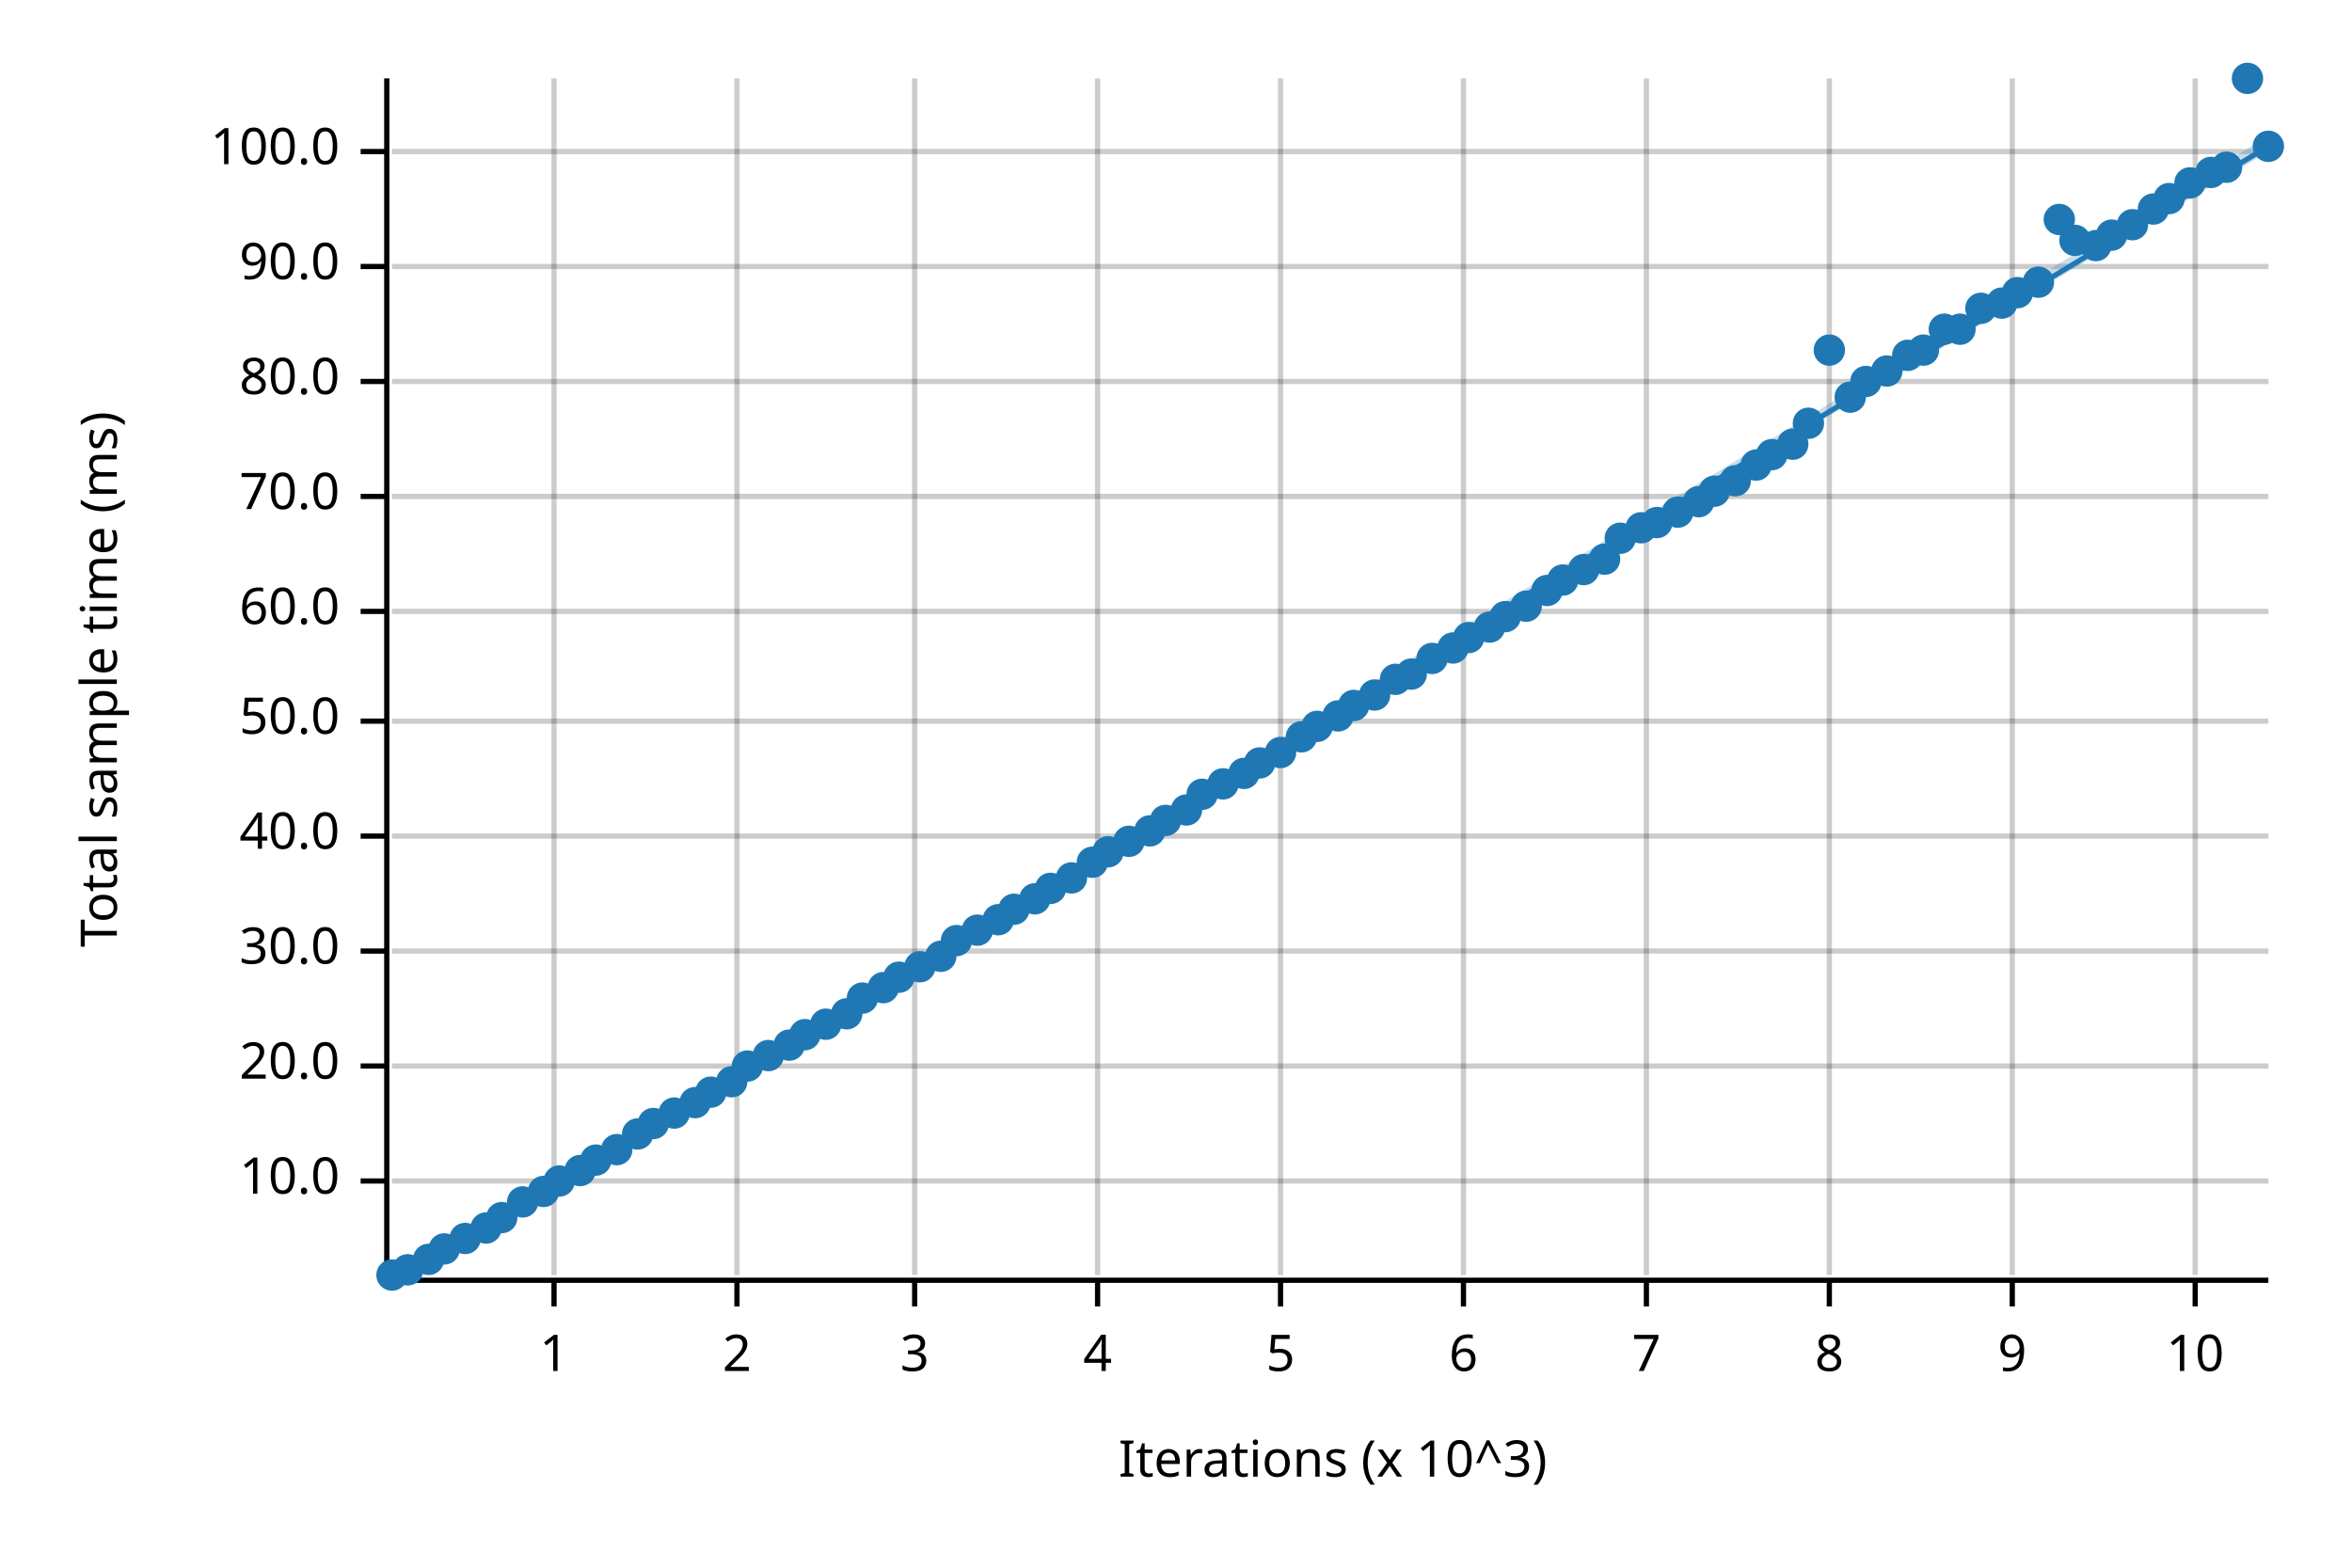
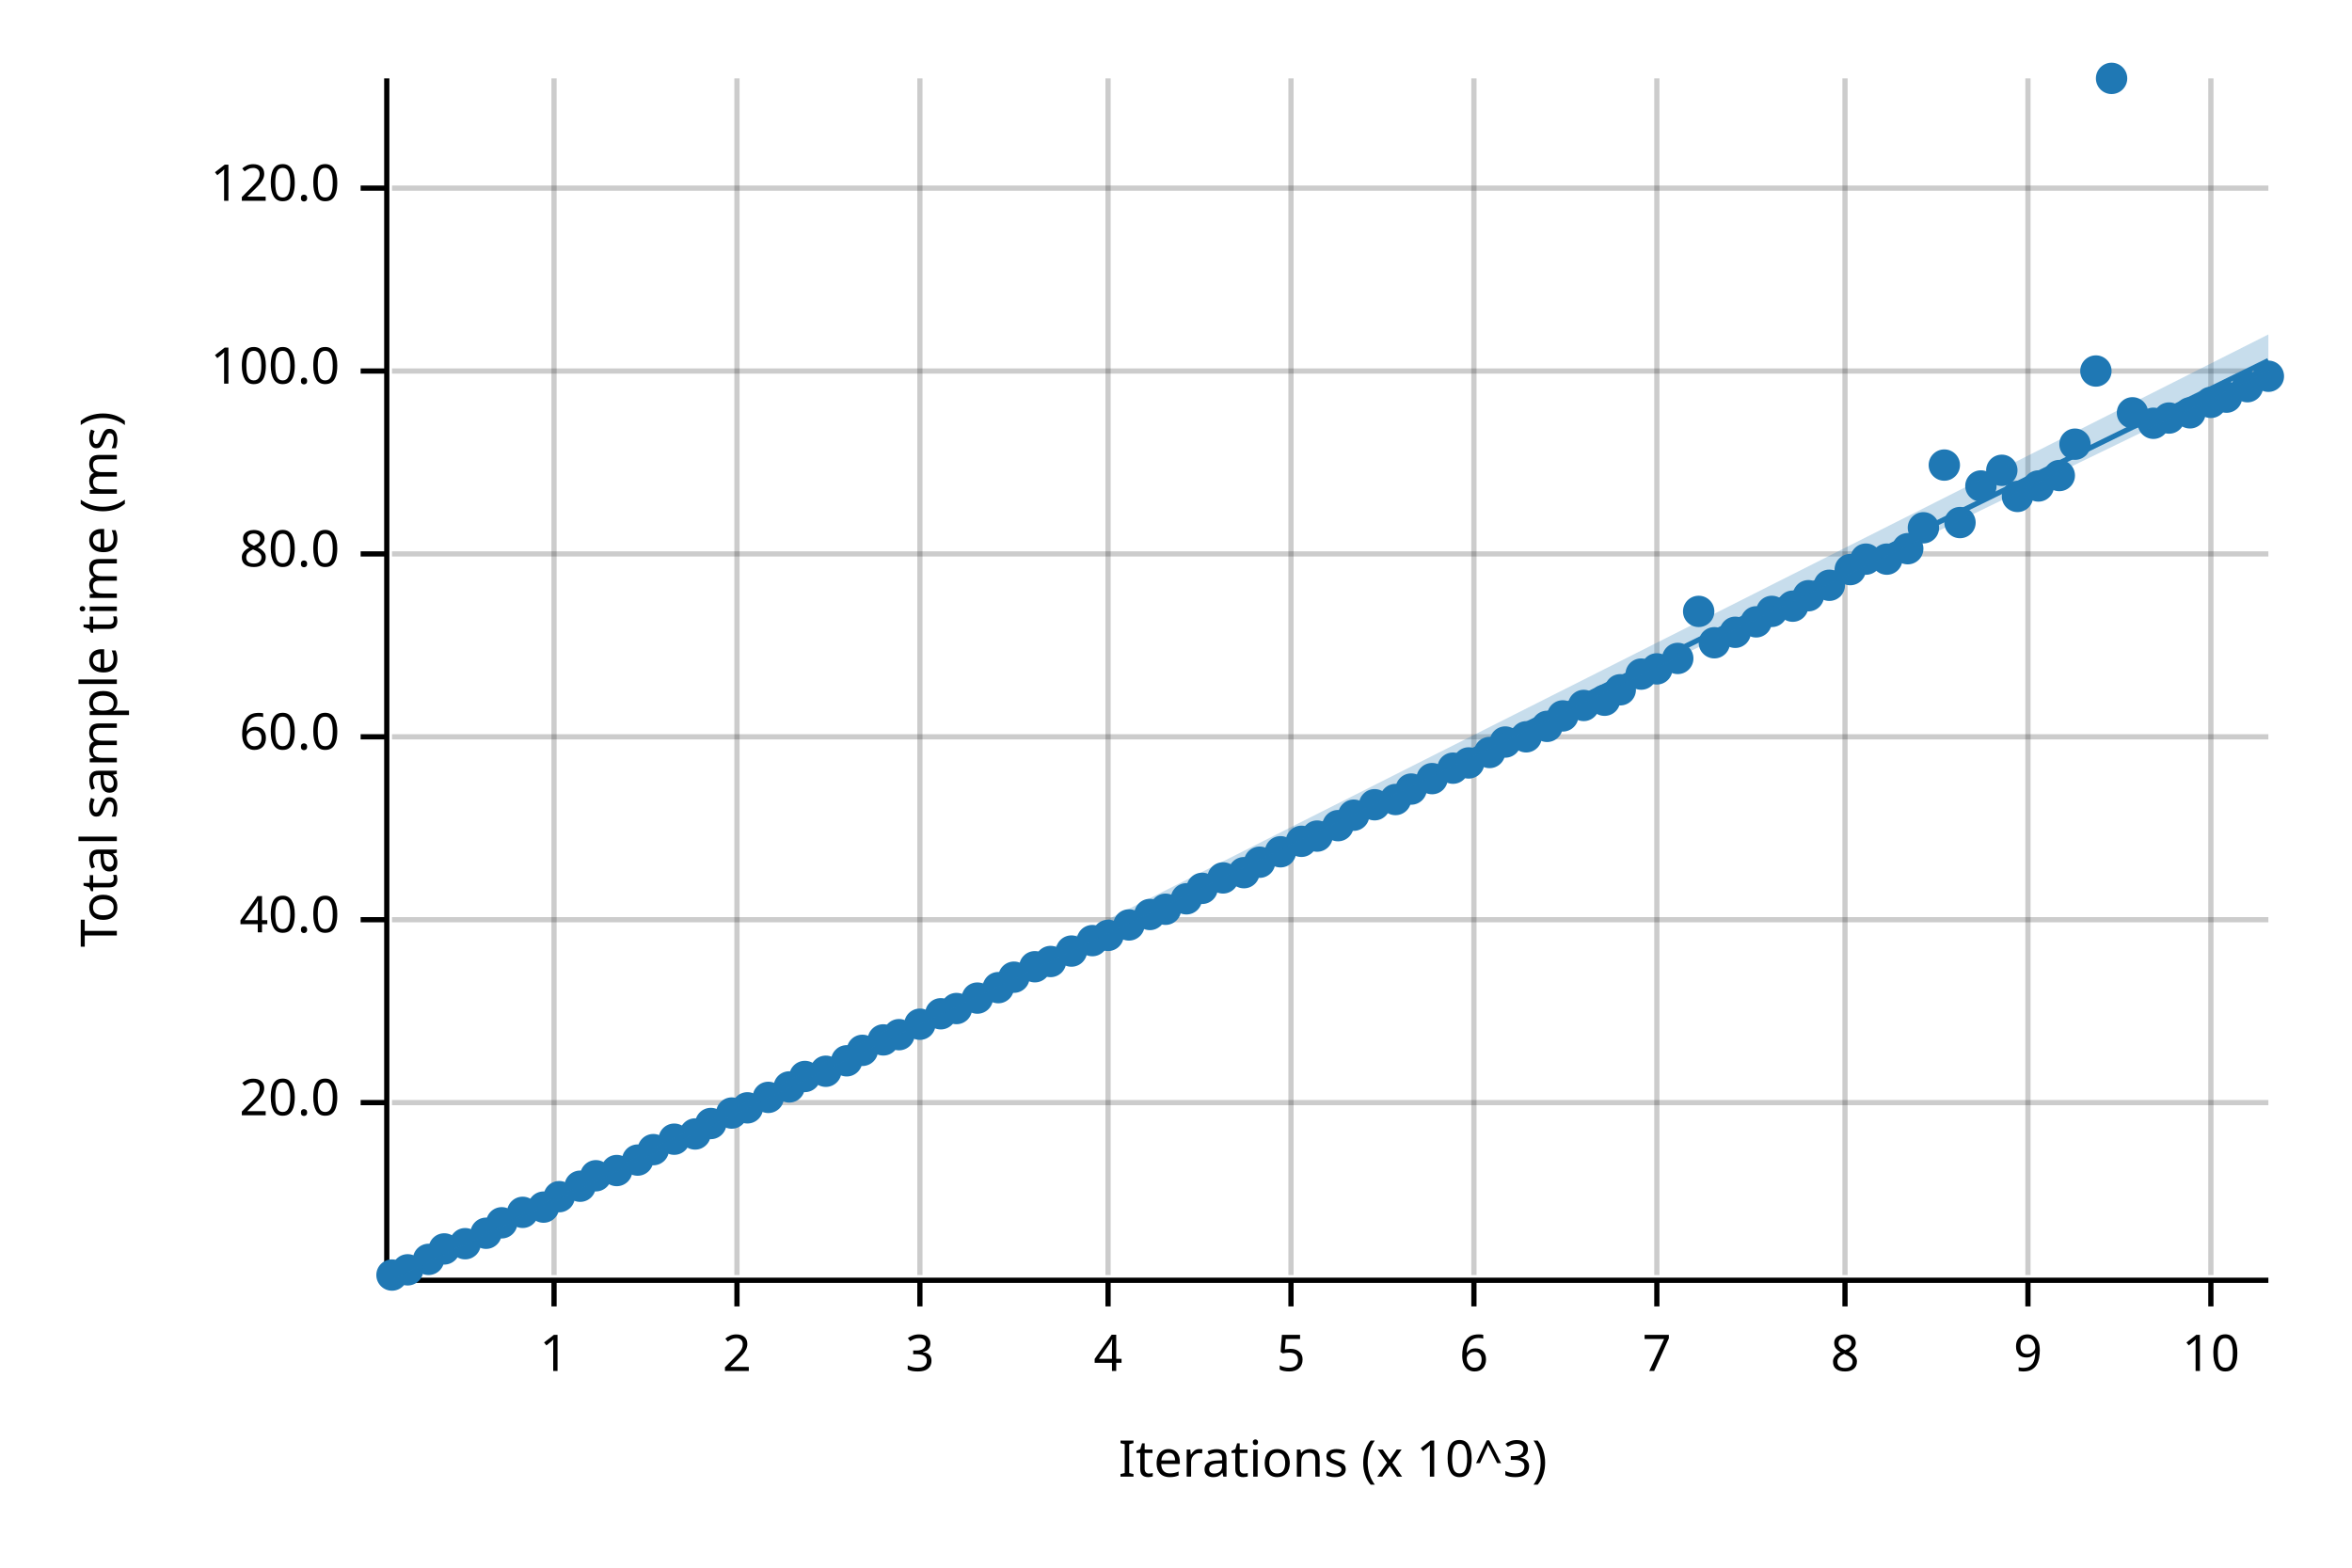
<svg xmlns="http://www.w3.org/2000/svg" width="450" height="300" viewBox="0 0 450 300">
  <text x="15" y="130" dy="0.76em" text-anchor="middle" font-family="sans-serif" font-size="9.677" opacity="1" fill="#000000" transform="rotate(270, 15, 130)">
Total sample time (ms)
</text>
  <text x="255" y="285" dy="-0.5ex" text-anchor="middle" font-family="sans-serif" font-size="9.677" opacity="1" fill="#000000">
Iterations (x 10^3)
</text>
  <line opacity="0.2" stroke="#000000" stroke-width="1" x1="106" y1="244" x2="106" y2="15" />
  <line opacity="0.2" stroke="#000000" stroke-width="1" x1="141" y1="244" x2="141" y2="15" />
-   <line opacity="0.2" stroke="#000000" stroke-width="1" x1="175" y1="244" x2="175" y2="15" />
-   <line opacity="0.2" stroke="#000000" stroke-width="1" x1="210" y1="244" x2="210" y2="15" />
-   <line opacity="0.2" stroke="#000000" stroke-width="1" x1="245" y1="244" x2="245" y2="15" />
-   <line opacity="0.2" stroke="#000000" stroke-width="1" x1="280" y1="244" x2="280" y2="15" />
-   <line opacity="0.2" stroke="#000000" stroke-width="1" x1="315" y1="244" x2="315" y2="15" />
-   <line opacity="0.2" stroke="#000000" stroke-width="1" x1="350" y1="244" x2="350" y2="15" />
-   <line opacity="0.2" stroke="#000000" stroke-width="1" x1="385" y1="244" x2="385" y2="15" />
-   <line opacity="0.2" stroke="#000000" stroke-width="1" x1="420" y1="244" x2="420" y2="15" />
-   <line opacity="0.2" stroke="#000000" stroke-width="1" x1="75" y1="226" x2="434" y2="226" />
-   <line opacity="0.2" stroke="#000000" stroke-width="1" x1="75" y1="204" x2="434" y2="204" />
-   <line opacity="0.2" stroke="#000000" stroke-width="1" x1="75" y1="182" x2="434" y2="182" />
-   <line opacity="0.2" stroke="#000000" stroke-width="1" x1="75" y1="160" x2="434" y2="160" />
-   <line opacity="0.2" stroke="#000000" stroke-width="1" x1="75" y1="138" x2="434" y2="138" />
-   <line opacity="0.2" stroke="#000000" stroke-width="1" x1="75" y1="117" x2="434" y2="117" />
-   <line opacity="0.2" stroke="#000000" stroke-width="1" x1="75" y1="95" x2="434" y2="95" />
-   <line opacity="0.2" stroke="#000000" stroke-width="1" x1="75" y1="73" x2="434" y2="73" />
-   <line opacity="0.2" stroke="#000000" stroke-width="1" x1="75" y1="51" x2="434" y2="51" />
-   <line opacity="0.2" stroke="#000000" stroke-width="1" x1="75" y1="29" x2="434" y2="29" />
+   <line opacity="0.2" stroke="#000000" stroke-width="1" x1="176" y1="244" x2="176" y2="15" />
+   <line opacity="0.2" stroke="#000000" stroke-width="1" x1="212" y1="244" x2="212" y2="15" />
+   <line opacity="0.2" stroke="#000000" stroke-width="1" x1="247" y1="244" x2="247" y2="15" />
+   <line opacity="0.2" stroke="#000000" stroke-width="1" x1="282" y1="244" x2="282" y2="15" />
+   <line opacity="0.2" stroke="#000000" stroke-width="1" x1="317" y1="244" x2="317" y2="15" />
+   <line opacity="0.2" stroke="#000000" stroke-width="1" x1="353" y1="244" x2="353" y2="15" />
+   <line opacity="0.2" stroke="#000000" stroke-width="1" x1="388" y1="244" x2="388" y2="15" />
+   <line opacity="0.2" stroke="#000000" stroke-width="1" x1="423" y1="244" x2="423" y2="15" />
+   <line opacity="0.2" stroke="#000000" stroke-width="1" x1="75" y1="211" x2="434" y2="211" />
+   <line opacity="0.2" stroke="#000000" stroke-width="1" x1="75" y1="176" x2="434" y2="176" />
+   <line opacity="0.2" stroke="#000000" stroke-width="1" x1="75" y1="141" x2="434" y2="141" />
+   <line opacity="0.2" stroke="#000000" stroke-width="1" x1="75" y1="106" x2="434" y2="106" />
+   <line opacity="0.2" stroke="#000000" stroke-width="1" x1="75" y1="71" x2="434" y2="71" />
+   <line opacity="0.2" stroke="#000000" stroke-width="1" x1="75" y1="36" x2="434" y2="36" />
  <polyline fill="none" opacity="1" stroke="#000000" stroke-width="1" points="74,15 74,244 " />
-   <text x="65" y="226" dy="0.5ex" text-anchor="end" font-family="sans-serif" font-size="9.677" opacity="1" fill="#000000">
- 10.0
- </text>
-   <polyline fill="none" opacity="1" stroke="#000000" stroke-width="1" points="69,226 74,226 " />
-   <text x="65" y="204" dy="0.5ex" text-anchor="end" font-family="sans-serif" font-size="9.677" opacity="1" fill="#000000">
+   <text x="65" y="211" dy="0.5ex" text-anchor="end" font-family="sans-serif" font-size="9.677" opacity="1" fill="#000000">
20.0
</text>
-   <polyline fill="none" opacity="1" stroke="#000000" stroke-width="1" points="69,204 74,204 " />
-   <text x="65" y="182" dy="0.5ex" text-anchor="end" font-family="sans-serif" font-size="9.677" opacity="1" fill="#000000">
- 30.0
- </text>
-   <polyline fill="none" opacity="1" stroke="#000000" stroke-width="1" points="69,182 74,182 " />
-   <text x="65" y="160" dy="0.5ex" text-anchor="end" font-family="sans-serif" font-size="9.677" opacity="1" fill="#000000">
+   <polyline fill="none" opacity="1" stroke="#000000" stroke-width="1" points="69,211 74,211 " />
+   <text x="65" y="176" dy="0.5ex" text-anchor="end" font-family="sans-serif" font-size="9.677" opacity="1" fill="#000000">
40.0
</text>
-   <polyline fill="none" opacity="1" stroke="#000000" stroke-width="1" points="69,160 74,160 " />
-   <text x="65" y="138" dy="0.5ex" text-anchor="end" font-family="sans-serif" font-size="9.677" opacity="1" fill="#000000">
- 50.0
- </text>
-   <polyline fill="none" opacity="1" stroke="#000000" stroke-width="1" points="69,138 74,138 " />
-   <text x="65" y="117" dy="0.5ex" text-anchor="end" font-family="sans-serif" font-size="9.677" opacity="1" fill="#000000">
+   <polyline fill="none" opacity="1" stroke="#000000" stroke-width="1" points="69,176 74,176 " />
+   <text x="65" y="141" dy="0.5ex" text-anchor="end" font-family="sans-serif" font-size="9.677" opacity="1" fill="#000000">
60.0
</text>
-   <polyline fill="none" opacity="1" stroke="#000000" stroke-width="1" points="69,117 74,117 " />
-   <text x="65" y="95" dy="0.5ex" text-anchor="end" font-family="sans-serif" font-size="9.677" opacity="1" fill="#000000">
- 70.0
- </text>
-   <polyline fill="none" opacity="1" stroke="#000000" stroke-width="1" points="69,95 74,95 " />
-   <text x="65" y="73" dy="0.5ex" text-anchor="end" font-family="sans-serif" font-size="9.677" opacity="1" fill="#000000">
+   <polyline fill="none" opacity="1" stroke="#000000" stroke-width="1" points="69,141 74,141 " />
+   <text x="65" y="106" dy="0.5ex" text-anchor="end" font-family="sans-serif" font-size="9.677" opacity="1" fill="#000000">
80.0
</text>
-   <polyline fill="none" opacity="1" stroke="#000000" stroke-width="1" points="69,73 74,73 " />
-   <text x="65" y="51" dy="0.5ex" text-anchor="end" font-family="sans-serif" font-size="9.677" opacity="1" fill="#000000">
- 90.0
- </text>
-   <polyline fill="none" opacity="1" stroke="#000000" stroke-width="1" points="69,51 74,51 " />
-   <text x="65" y="29" dy="0.5ex" text-anchor="end" font-family="sans-serif" font-size="9.677" opacity="1" fill="#000000">
+   <polyline fill="none" opacity="1" stroke="#000000" stroke-width="1" points="69,106 74,106 " />
+   <text x="65" y="71" dy="0.5ex" text-anchor="end" font-family="sans-serif" font-size="9.677" opacity="1" fill="#000000">
100.0
</text>
-   <polyline fill="none" opacity="1" stroke="#000000" stroke-width="1" points="69,29 74,29 " />
+   <polyline fill="none" opacity="1" stroke="#000000" stroke-width="1" points="69,71 74,71 " />
+   <text x="65" y="36" dy="0.5ex" text-anchor="end" font-family="sans-serif" font-size="9.677" opacity="1" fill="#000000">
+ 120.0
+ </text>
+   <polyline fill="none" opacity="1" stroke="#000000" stroke-width="1" points="69,36 74,36 " />
  <polyline fill="none" opacity="1" stroke="#000000" stroke-width="1" points="75,245 434,245 " />
  <text x="106" y="255" dy="0.76em" text-anchor="middle" font-family="sans-serif" font-size="9.677" opacity="1" fill="#000000">
1
</text>
  <polyline fill="none" opacity="1" stroke="#000000" stroke-width="1" points="106,245 106,250 " />
  <text x="141" y="255" dy="0.76em" text-anchor="middle" font-family="sans-serif" font-size="9.677" opacity="1" fill="#000000">
2
</text>
  <polyline fill="none" opacity="1" stroke="#000000" stroke-width="1" points="141,245 141,250 " />
-   <text x="175" y="255" dy="0.76em" text-anchor="middle" font-family="sans-serif" font-size="9.677" opacity="1" fill="#000000">
+   <text x="176" y="255" dy="0.76em" text-anchor="middle" font-family="sans-serif" font-size="9.677" opacity="1" fill="#000000">
3
</text>
-   <polyline fill="none" opacity="1" stroke="#000000" stroke-width="1" points="175,245 175,250 " />
-   <text x="210" y="255" dy="0.76em" text-anchor="middle" font-family="sans-serif" font-size="9.677" opacity="1" fill="#000000">
+   <polyline fill="none" opacity="1" stroke="#000000" stroke-width="1" points="176,245 176,250 " />
+   <text x="212" y="255" dy="0.76em" text-anchor="middle" font-family="sans-serif" font-size="9.677" opacity="1" fill="#000000">
4
</text>
-   <polyline fill="none" opacity="1" stroke="#000000" stroke-width="1" points="210,245 210,250 " />
-   <text x="245" y="255" dy="0.76em" text-anchor="middle" font-family="sans-serif" font-size="9.677" opacity="1" fill="#000000">
+   <polyline fill="none" opacity="1" stroke="#000000" stroke-width="1" points="212,245 212,250 " />
+   <text x="247" y="255" dy="0.76em" text-anchor="middle" font-family="sans-serif" font-size="9.677" opacity="1" fill="#000000">
5
</text>
-   <polyline fill="none" opacity="1" stroke="#000000" stroke-width="1" points="245,245 245,250 " />
-   <text x="280" y="255" dy="0.76em" text-anchor="middle" font-family="sans-serif" font-size="9.677" opacity="1" fill="#000000">
+   <polyline fill="none" opacity="1" stroke="#000000" stroke-width="1" points="247,245 247,250 " />
+   <text x="282" y="255" dy="0.76em" text-anchor="middle" font-family="sans-serif" font-size="9.677" opacity="1" fill="#000000">
6
</text>
-   <polyline fill="none" opacity="1" stroke="#000000" stroke-width="1" points="280,245 280,250 " />
-   <text x="315" y="255" dy="0.76em" text-anchor="middle" font-family="sans-serif" font-size="9.677" opacity="1" fill="#000000">
+   <polyline fill="none" opacity="1" stroke="#000000" stroke-width="1" points="282,245 282,250 " />
+   <text x="317" y="255" dy="0.76em" text-anchor="middle" font-family="sans-serif" font-size="9.677" opacity="1" fill="#000000">
7
</text>
-   <polyline fill="none" opacity="1" stroke="#000000" stroke-width="1" points="315,245 315,250 " />
-   <text x="350" y="255" dy="0.76em" text-anchor="middle" font-family="sans-serif" font-size="9.677" opacity="1" fill="#000000">
+   <polyline fill="none" opacity="1" stroke="#000000" stroke-width="1" points="317,245 317,250 " />
+   <text x="353" y="255" dy="0.76em" text-anchor="middle" font-family="sans-serif" font-size="9.677" opacity="1" fill="#000000">
8
</text>
-   <polyline fill="none" opacity="1" stroke="#000000" stroke-width="1" points="350,245 350,250 " />
-   <text x="385" y="255" dy="0.76em" text-anchor="middle" font-family="sans-serif" font-size="9.677" opacity="1" fill="#000000">
+   <polyline fill="none" opacity="1" stroke="#000000" stroke-width="1" points="353,245 353,250 " />
+   <text x="388" y="255" dy="0.76em" text-anchor="middle" font-family="sans-serif" font-size="9.677" opacity="1" fill="#000000">
9
</text>
-   <polyline fill="none" opacity="1" stroke="#000000" stroke-width="1" points="385,245 385,250 " />
-   <text x="420" y="255" dy="0.76em" text-anchor="middle" font-family="sans-serif" font-size="9.677" opacity="1" fill="#000000">
+   <polyline fill="none" opacity="1" stroke="#000000" stroke-width="1" points="388,245 388,250 " />
+   <text x="423" y="255" dy="0.76em" text-anchor="middle" font-family="sans-serif" font-size="9.677" opacity="1" fill="#000000">
10
</text>
-   <polyline fill="none" opacity="1" stroke="#000000" stroke-width="1" points="420,245 420,250 " />
+   <polyline fill="none" opacity="1" stroke="#000000" stroke-width="1" points="423,245 423,250 " />
  <circle cx="75" cy="244" r="3" opacity="1" fill="#1F78B4" stroke="none" stroke-width="1" />
  <circle cx="78" cy="243" r="3" opacity="1" fill="#1F78B4" stroke="none" stroke-width="1" />
  <circle cx="82" cy="241" r="3" opacity="1" fill="#1F78B4" stroke="none" stroke-width="1" />
  <circle cx="85" cy="239" r="3" opacity="1" fill="#1F78B4" stroke="none" stroke-width="1" />
-   <circle cx="89" cy="237" r="3" opacity="1" fill="#1F78B4" stroke="none" stroke-width="1" />
-   <circle cx="93" cy="235" r="3" opacity="1" fill="#1F78B4" stroke="none" stroke-width="1" />
-   <circle cx="96" cy="233" r="3" opacity="1" fill="#1F78B4" stroke="none" stroke-width="1" />
-   <circle cx="100" cy="230" r="3" opacity="1" fill="#1F78B4" stroke="none" stroke-width="1" />
-   <circle cx="104" cy="228" r="3" opacity="1" fill="#1F78B4" stroke="none" stroke-width="1" />
-   <circle cx="107" cy="226" r="3" opacity="1" fill="#1F78B4" stroke="none" stroke-width="1" />
-   <circle cx="111" cy="224" r="3" opacity="1" fill="#1F78B4" stroke="none" stroke-width="1" />
-   <circle cx="114" cy="222" r="3" opacity="1" fill="#1F78B4" stroke="none" stroke-width="1" />
-   <circle cx="118" cy="220" r="3" opacity="1" fill="#1F78B4" stroke="none" stroke-width="1" />
-   <circle cx="122" cy="217" r="3" opacity="1" fill="#1F78B4" stroke="none" stroke-width="1" />
-   <circle cx="125" cy="215" r="3" opacity="1" fill="#1F78B4" stroke="none" stroke-width="1" />
-   <circle cx="129" cy="213" r="3" opacity="1" fill="#1F78B4" stroke="none" stroke-width="1" />
-   <circle cx="133" cy="211" r="3" opacity="1" fill="#1F78B4" stroke="none" stroke-width="1" />
-   <circle cx="136" cy="209" r="3" opacity="1" fill="#1F78B4" stroke="none" stroke-width="1" />
-   <circle cx="140" cy="207" r="3" opacity="1" fill="#1F78B4" stroke="none" stroke-width="1" />
-   <circle cx="143" cy="204" r="3" opacity="1" fill="#1F78B4" stroke="none" stroke-width="1" />
-   <circle cx="147" cy="202" r="3" opacity="1" fill="#1F78B4" stroke="none" stroke-width="1" />
-   <circle cx="151" cy="200" r="3" opacity="1" fill="#1F78B4" stroke="none" stroke-width="1" />
-   <circle cx="154" cy="198" r="3" opacity="1" fill="#1F78B4" stroke="none" stroke-width="1" />
-   <circle cx="158" cy="196" r="3" opacity="1" fill="#1F78B4" stroke="none" stroke-width="1" />
-   <circle cx="162" cy="194" r="3" opacity="1" fill="#1F78B4" stroke="none" stroke-width="1" />
-   <circle cx="165" cy="191" r="3" opacity="1" fill="#1F78B4" stroke="none" stroke-width="1" />
-   <circle cx="169" cy="189" r="3" opacity="1" fill="#1F78B4" stroke="none" stroke-width="1" />
-   <circle cx="172" cy="187" r="3" opacity="1" fill="#1F78B4" stroke="none" stroke-width="1" />
-   <circle cx="176" cy="185" r="3" opacity="1" fill="#1F78B4" stroke="none" stroke-width="1" />
-   <circle cx="180" cy="183" r="3" opacity="1" fill="#1F78B4" stroke="none" stroke-width="1" />
-   <circle cx="183" cy="180" r="3" opacity="1" fill="#1F78B4" stroke="none" stroke-width="1" />
-   <circle cx="187" cy="178" r="3" opacity="1" fill="#1F78B4" stroke="none" stroke-width="1" />
-   <circle cx="191" cy="176" r="3" opacity="1" fill="#1F78B4" stroke="none" stroke-width="1" />
-   <circle cx="194" cy="174" r="3" opacity="1" fill="#1F78B4" stroke="none" stroke-width="1" />
-   <circle cx="198" cy="172" r="3" opacity="1" fill="#1F78B4" stroke="none" stroke-width="1" />
-   <circle cx="201" cy="170" r="3" opacity="1" fill="#1F78B4" stroke="none" stroke-width="1" />
-   <circle cx="205" cy="168" r="3" opacity="1" fill="#1F78B4" stroke="none" stroke-width="1" />
-   <circle cx="209" cy="165" r="3" opacity="1" fill="#1F78B4" stroke="none" stroke-width="1" />
-   <circle cx="212" cy="163" r="3" opacity="1" fill="#1F78B4" stroke="none" stroke-width="1" />
-   <circle cx="216" cy="161" r="3" opacity="1" fill="#1F78B4" stroke="none" stroke-width="1" />
-   <circle cx="220" cy="159" r="3" opacity="1" fill="#1F78B4" stroke="none" stroke-width="1" />
-   <circle cx="223" cy="157" r="3" opacity="1" fill="#1F78B4" stroke="none" stroke-width="1" />
-   <circle cx="227" cy="155" r="3" opacity="1" fill="#1F78B4" stroke="none" stroke-width="1" />
-   <circle cx="230" cy="152" r="3" opacity="1" fill="#1F78B4" stroke="none" stroke-width="1" />
-   <circle cx="234" cy="150" r="3" opacity="1" fill="#1F78B4" stroke="none" stroke-width="1" />
-   <circle cx="238" cy="148" r="3" opacity="1" fill="#1F78B4" stroke="none" stroke-width="1" />
-   <circle cx="241" cy="146" r="3" opacity="1" fill="#1F78B4" stroke="none" stroke-width="1" />
-   <circle cx="245" cy="144" r="3" opacity="1" fill="#1F78B4" stroke="none" stroke-width="1" />
-   <circle cx="249" cy="141" r="3" opacity="1" fill="#1F78B4" stroke="none" stroke-width="1" />
-   <circle cx="252" cy="139" r="3" opacity="1" fill="#1F78B4" stroke="none" stroke-width="1" />
-   <circle cx="256" cy="137" r="3" opacity="1" fill="#1F78B4" stroke="none" stroke-width="1" />
-   <circle cx="259" cy="135" r="3" opacity="1" fill="#1F78B4" stroke="none" stroke-width="1" />
-   <circle cx="263" cy="133" r="3" opacity="1" fill="#1F78B4" stroke="none" stroke-width="1" />
-   <circle cx="267" cy="130" r="3" opacity="1" fill="#1F78B4" stroke="none" stroke-width="1" />
-   <circle cx="270" cy="129" r="3" opacity="1" fill="#1F78B4" stroke="none" stroke-width="1" />
-   <circle cx="274" cy="126" r="3" opacity="1" fill="#1F78B4" stroke="none" stroke-width="1" />
-   <circle cx="278" cy="124" r="3" opacity="1" fill="#1F78B4" stroke="none" stroke-width="1" />
-   <circle cx="281" cy="122" r="3" opacity="1" fill="#1F78B4" stroke="none" stroke-width="1" />
-   <circle cx="285" cy="120" r="3" opacity="1" fill="#1F78B4" stroke="none" stroke-width="1" />
-   <circle cx="288" cy="118" r="3" opacity="1" fill="#1F78B4" stroke="none" stroke-width="1" />
-   <circle cx="292" cy="116" r="3" opacity="1" fill="#1F78B4" stroke="none" stroke-width="1" />
-   <circle cx="296" cy="113" r="3" opacity="1" fill="#1F78B4" stroke="none" stroke-width="1" />
-   <circle cx="299" cy="111" r="3" opacity="1" fill="#1F78B4" stroke="none" stroke-width="1" />
-   <circle cx="303" cy="109" r="3" opacity="1" fill="#1F78B4" stroke="none" stroke-width="1" />
-   <circle cx="307" cy="107" r="3" opacity="1" fill="#1F78B4" stroke="none" stroke-width="1" />
-   <circle cx="310" cy="103" r="3" opacity="1" fill="#1F78B4" stroke="none" stroke-width="1" />
-   <circle cx="314" cy="101" r="3" opacity="1" fill="#1F78B4" stroke="none" stroke-width="1" />
-   <circle cx="317" cy="100" r="3" opacity="1" fill="#1F78B4" stroke="none" stroke-width="1" />
-   <circle cx="321" cy="98" r="3" opacity="1" fill="#1F78B4" stroke="none" stroke-width="1" />
-   <circle cx="325" cy="96" r="3" opacity="1" fill="#1F78B4" stroke="none" stroke-width="1" />
-   <circle cx="328" cy="94" r="3" opacity="1" fill="#1F78B4" stroke="none" stroke-width="1" />
-   <circle cx="332" cy="92" r="3" opacity="1" fill="#1F78B4" stroke="none" stroke-width="1" />
-   <circle cx="336" cy="89" r="3" opacity="1" fill="#1F78B4" stroke="none" stroke-width="1" />
-   <circle cx="339" cy="87" r="3" opacity="1" fill="#1F78B4" stroke="none" stroke-width="1" />
-   <circle cx="343" cy="85" r="3" opacity="1" fill="#1F78B4" stroke="none" stroke-width="1" />
-   <circle cx="346" cy="81" r="3" opacity="1" fill="#1F78B4" stroke="none" stroke-width="1" />
-   <circle cx="350" cy="67" r="3" opacity="1" fill="#1F78B4" stroke="none" stroke-width="1" />
-   <circle cx="354" cy="76" r="3" opacity="1" fill="#1F78B4" stroke="none" stroke-width="1" />
-   <circle cx="357" cy="73" r="3" opacity="1" fill="#1F78B4" stroke="none" stroke-width="1" />
-   <circle cx="361" cy="71" r="3" opacity="1" fill="#1F78B4" stroke="none" stroke-width="1" />
-   <circle cx="365" cy="68" r="3" opacity="1" fill="#1F78B4" stroke="none" stroke-width="1" />
-   <circle cx="368" cy="67" r="3" opacity="1" fill="#1F78B4" stroke="none" stroke-width="1" />
-   <circle cx="372" cy="63" r="3" opacity="1" fill="#1F78B4" stroke="none" stroke-width="1" />
-   <circle cx="375" cy="63" r="3" opacity="1" fill="#1F78B4" stroke="none" stroke-width="1" />
-   <circle cx="379" cy="59" r="3" opacity="1" fill="#1F78B4" stroke="none" stroke-width="1" />
-   <circle cx="383" cy="58" r="3" opacity="1" fill="#1F78B4" stroke="none" stroke-width="1" />
-   <circle cx="386" cy="56" r="3" opacity="1" fill="#1F78B4" stroke="none" stroke-width="1" />
-   <circle cx="390" cy="54" r="3" opacity="1" fill="#1F78B4" stroke="none" stroke-width="1" />
-   <circle cx="394" cy="42" r="3" opacity="1" fill="#1F78B4" stroke="none" stroke-width="1" />
-   <circle cx="397" cy="46" r="3" opacity="1" fill="#1F78B4" stroke="none" stroke-width="1" />
-   <circle cx="401" cy="47" r="3" opacity="1" fill="#1F78B4" stroke="none" stroke-width="1" />
-   <circle cx="404" cy="45" r="3" opacity="1" fill="#1F78B4" stroke="none" stroke-width="1" />
-   <circle cx="408" cy="43" r="3" opacity="1" fill="#1F78B4" stroke="none" stroke-width="1" />
-   <circle cx="412" cy="40" r="3" opacity="1" fill="#1F78B4" stroke="none" stroke-width="1" />
-   <circle cx="415" cy="38" r="3" opacity="1" fill="#1F78B4" stroke="none" stroke-width="1" />
-   <circle cx="419" cy="35" r="3" opacity="1" fill="#1F78B4" stroke="none" stroke-width="1" />
-   <circle cx="423" cy="33" r="3" opacity="1" fill="#1F78B4" stroke="none" stroke-width="1" />
-   <circle cx="426" cy="32" r="3" opacity="1" fill="#1F78B4" stroke="none" stroke-width="1" />
-   <circle cx="430" cy="15" r="3" opacity="1" fill="#1F78B4" stroke="none" stroke-width="1" />
-   <circle cx="434" cy="28" r="3" opacity="1" fill="#1F78B4" stroke="none" stroke-width="1" />
-   <polyline fill="none" opacity="1" stroke="#1F78B4" stroke-width="1" points="75,245 434,28 " />
-   <polygon opacity="0.25" fill="#1F78B4" points="75,245 434,29 434,26 " />
+   <circle cx="89" cy="238" r="3" opacity="1" fill="#1F78B4" stroke="none" stroke-width="1" />
+   <circle cx="93" cy="236" r="3" opacity="1" fill="#1F78B4" stroke="none" stroke-width="1" />
+   <circle cx="96" cy="234" r="3" opacity="1" fill="#1F78B4" stroke="none" stroke-width="1" />
+   <circle cx="100" cy="232" r="3" opacity="1" fill="#1F78B4" stroke="none" stroke-width="1" />
+   <circle cx="104" cy="231" r="3" opacity="1" fill="#1F78B4" stroke="none" stroke-width="1" />
+   <circle cx="107" cy="229" r="3" opacity="1" fill="#1F78B4" stroke="none" stroke-width="1" />
+   <circle cx="111" cy="227" r="3" opacity="1" fill="#1F78B4" stroke="none" stroke-width="1" />
+   <circle cx="114" cy="225" r="3" opacity="1" fill="#1F78B4" stroke="none" stroke-width="1" />
+   <circle cx="118" cy="224" r="3" opacity="1" fill="#1F78B4" stroke="none" stroke-width="1" />
+   <circle cx="122" cy="222" r="3" opacity="1" fill="#1F78B4" stroke="none" stroke-width="1" />
+   <circle cx="125" cy="220" r="3" opacity="1" fill="#1F78B4" stroke="none" stroke-width="1" />
+   <circle cx="129" cy="218" r="3" opacity="1" fill="#1F78B4" stroke="none" stroke-width="1" />
+   <circle cx="133" cy="217" r="3" opacity="1" fill="#1F78B4" stroke="none" stroke-width="1" />
+   <circle cx="136" cy="215" r="3" opacity="1" fill="#1F78B4" stroke="none" stroke-width="1" />
+   <circle cx="140" cy="213" r="3" opacity="1" fill="#1F78B4" stroke="none" stroke-width="1" />
+   <circle cx="143" cy="212" r="3" opacity="1" fill="#1F78B4" stroke="none" stroke-width="1" />
+   <circle cx="147" cy="210" r="3" opacity="1" fill="#1F78B4" stroke="none" stroke-width="1" />
+   <circle cx="151" cy="208" r="3" opacity="1" fill="#1F78B4" stroke="none" stroke-width="1" />
+   <circle cx="154" cy="206" r="3" opacity="1" fill="#1F78B4" stroke="none" stroke-width="1" />
+   <circle cx="158" cy="205" r="3" opacity="1" fill="#1F78B4" stroke="none" stroke-width="1" />
+   <circle cx="162" cy="203" r="3" opacity="1" fill="#1F78B4" stroke="none" stroke-width="1" />
+   <circle cx="165" cy="201" r="3" opacity="1" fill="#1F78B4" stroke="none" stroke-width="1" />
+   <circle cx="169" cy="199" r="3" opacity="1" fill="#1F78B4" stroke="none" stroke-width="1" />
+   <circle cx="172" cy="198" r="3" opacity="1" fill="#1F78B4" stroke="none" stroke-width="1" />
+   <circle cx="176" cy="196" r="3" opacity="1" fill="#1F78B4" stroke="none" stroke-width="1" />
+   <circle cx="180" cy="194" r="3" opacity="1" fill="#1F78B4" stroke="none" stroke-width="1" />
+   <circle cx="183" cy="193" r="3" opacity="1" fill="#1F78B4" stroke="none" stroke-width="1" />
+   <circle cx="187" cy="191" r="3" opacity="1" fill="#1F78B4" stroke="none" stroke-width="1" />
+   <circle cx="191" cy="189" r="3" opacity="1" fill="#1F78B4" stroke="none" stroke-width="1" />
+   <circle cx="194" cy="187" r="3" opacity="1" fill="#1F78B4" stroke="none" stroke-width="1" />
+   <circle cx="198" cy="185" r="3" opacity="1" fill="#1F78B4" stroke="none" stroke-width="1" />
+   <circle cx="201" cy="184" r="3" opacity="1" fill="#1F78B4" stroke="none" stroke-width="1" />
+   <circle cx="205" cy="182" r="3" opacity="1" fill="#1F78B4" stroke="none" stroke-width="1" />
+   <circle cx="209" cy="180" r="3" opacity="1" fill="#1F78B4" stroke="none" stroke-width="1" />
+   <circle cx="212" cy="179" r="3" opacity="1" fill="#1F78B4" stroke="none" stroke-width="1" />
+   <circle cx="216" cy="177" r="3" opacity="1" fill="#1F78B4" stroke="none" stroke-width="1" />
+   <circle cx="220" cy="175" r="3" opacity="1" fill="#1F78B4" stroke="none" stroke-width="1" />
+   <circle cx="223" cy="174" r="3" opacity="1" fill="#1F78B4" stroke="none" stroke-width="1" />
+   <circle cx="227" cy="172" r="3" opacity="1" fill="#1F78B4" stroke="none" stroke-width="1" />
+   <circle cx="230" cy="170" r="3" opacity="1" fill="#1F78B4" stroke="none" stroke-width="1" />
+   <circle cx="234" cy="168" r="3" opacity="1" fill="#1F78B4" stroke="none" stroke-width="1" />
+   <circle cx="238" cy="167" r="3" opacity="1" fill="#1F78B4" stroke="none" stroke-width="1" />
+   <circle cx="241" cy="165" r="3" opacity="1" fill="#1F78B4" stroke="none" stroke-width="1" />
+   <circle cx="245" cy="163" r="3" opacity="1" fill="#1F78B4" stroke="none" stroke-width="1" />
+   <circle cx="249" cy="161" r="3" opacity="1" fill="#1F78B4" stroke="none" stroke-width="1" />
+   <circle cx="252" cy="160" r="3" opacity="1" fill="#1F78B4" stroke="none" stroke-width="1" />
+   <circle cx="256" cy="158" r="3" opacity="1" fill="#1F78B4" stroke="none" stroke-width="1" />
+   <circle cx="259" cy="156" r="3" opacity="1" fill="#1F78B4" stroke="none" stroke-width="1" />
+   <circle cx="263" cy="154" r="3" opacity="1" fill="#1F78B4" stroke="none" stroke-width="1" />
+   <circle cx="267" cy="153" r="3" opacity="1" fill="#1F78B4" stroke="none" stroke-width="1" />
+   <circle cx="270" cy="151" r="3" opacity="1" fill="#1F78B4" stroke="none" stroke-width="1" />
+   <circle cx="274" cy="149" r="3" opacity="1" fill="#1F78B4" stroke="none" stroke-width="1" />
+   <circle cx="278" cy="147" r="3" opacity="1" fill="#1F78B4" stroke="none" stroke-width="1" />
+   <circle cx="281" cy="146" r="3" opacity="1" fill="#1F78B4" stroke="none" stroke-width="1" />
+   <circle cx="285" cy="144" r="3" opacity="1" fill="#1F78B4" stroke="none" stroke-width="1" />
+   <circle cx="288" cy="142" r="3" opacity="1" fill="#1F78B4" stroke="none" stroke-width="1" />
+   <circle cx="292" cy="141" r="3" opacity="1" fill="#1F78B4" stroke="none" stroke-width="1" />
+   <circle cx="296" cy="139" r="3" opacity="1" fill="#1F78B4" stroke="none" stroke-width="1" />
+   <circle cx="299" cy="137" r="3" opacity="1" fill="#1F78B4" stroke="none" stroke-width="1" />
+   <circle cx="303" cy="135" r="3" opacity="1" fill="#1F78B4" stroke="none" stroke-width="1" />
+   <circle cx="307" cy="134" r="3" opacity="1" fill="#1F78B4" stroke="none" stroke-width="1" />
+   <circle cx="310" cy="132" r="3" opacity="1" fill="#1F78B4" stroke="none" stroke-width="1" />
+   <circle cx="314" cy="129" r="3" opacity="1" fill="#1F78B4" stroke="none" stroke-width="1" />
+   <circle cx="317" cy="128" r="3" opacity="1" fill="#1F78B4" stroke="none" stroke-width="1" />
+   <circle cx="321" cy="126" r="3" opacity="1" fill="#1F78B4" stroke="none" stroke-width="1" />
+   <circle cx="325" cy="117" r="3" opacity="1" fill="#1F78B4" stroke="none" stroke-width="1" />
+   <circle cx="328" cy="123" r="3" opacity="1" fill="#1F78B4" stroke="none" stroke-width="1" />
+   <circle cx="332" cy="121" r="3" opacity="1" fill="#1F78B4" stroke="none" stroke-width="1" />
+   <circle cx="336" cy="119" r="3" opacity="1" fill="#1F78B4" stroke="none" stroke-width="1" />
+   <circle cx="339" cy="117" r="3" opacity="1" fill="#1F78B4" stroke="none" stroke-width="1" />
+   <circle cx="343" cy="116" r="3" opacity="1" fill="#1F78B4" stroke="none" stroke-width="1" />
+   <circle cx="346" cy="114" r="3" opacity="1" fill="#1F78B4" stroke="none" stroke-width="1" />
+   <circle cx="350" cy="112" r="3" opacity="1" fill="#1F78B4" stroke="none" stroke-width="1" />
+   <circle cx="354" cy="109" r="3" opacity="1" fill="#1F78B4" stroke="none" stroke-width="1" />
+   <circle cx="357" cy="107" r="3" opacity="1" fill="#1F78B4" stroke="none" stroke-width="1" />
+   <circle cx="361" cy="107" r="3" opacity="1" fill="#1F78B4" stroke="none" stroke-width="1" />
+   <circle cx="365" cy="105" r="3" opacity="1" fill="#1F78B4" stroke="none" stroke-width="1" />
+   <circle cx="368" cy="101" r="3" opacity="1" fill="#1F78B4" stroke="none" stroke-width="1" />
+   <circle cx="372" cy="89" r="3" opacity="1" fill="#1F78B4" stroke="none" stroke-width="1" />
+   <circle cx="375" cy="100" r="3" opacity="1" fill="#1F78B4" stroke="none" stroke-width="1" />
+   <circle cx="379" cy="93" r="3" opacity="1" fill="#1F78B4" stroke="none" stroke-width="1" />
+   <circle cx="383" cy="90" r="3" opacity="1" fill="#1F78B4" stroke="none" stroke-width="1" />
+   <circle cx="386" cy="95" r="3" opacity="1" fill="#1F78B4" stroke="none" stroke-width="1" />
+   <circle cx="390" cy="93" r="3" opacity="1" fill="#1F78B4" stroke="none" stroke-width="1" />
+   <circle cx="394" cy="91" r="3" opacity="1" fill="#1F78B4" stroke="none" stroke-width="1" />
+   <circle cx="397" cy="85" r="3" opacity="1" fill="#1F78B4" stroke="none" stroke-width="1" />
+   <circle cx="401" cy="71" r="3" opacity="1" fill="#1F78B4" stroke="none" stroke-width="1" />
+   <circle cx="404" cy="15" r="3" opacity="1" fill="#1F78B4" stroke="none" stroke-width="1" />
+   <circle cx="408" cy="79" r="3" opacity="1" fill="#1F78B4" stroke="none" stroke-width="1" />
+   <circle cx="412" cy="81" r="3" opacity="1" fill="#1F78B4" stroke="none" stroke-width="1" />
+   <circle cx="415" cy="80" r="3" opacity="1" fill="#1F78B4" stroke="none" stroke-width="1" />
+   <circle cx="419" cy="79" r="3" opacity="1" fill="#1F78B4" stroke="none" stroke-width="1" />
+   <circle cx="423" cy="77" r="3" opacity="1" fill="#1F78B4" stroke="none" stroke-width="1" />
+   <circle cx="426" cy="76" r="3" opacity="1" fill="#1F78B4" stroke="none" stroke-width="1" />
+   <circle cx="430" cy="74" r="3" opacity="1" fill="#1F78B4" stroke="none" stroke-width="1" />
+   <circle cx="434" cy="72" r="3" opacity="1" fill="#1F78B4" stroke="none" stroke-width="1" />
+   <polyline fill="none" opacity="1" stroke="#1F78B4" stroke-width="1" points="75,245 434,69 " />
+   <polygon opacity="0.25" fill="#1F78B4" points="75,245 434,71 434,64 " />
</svg>
